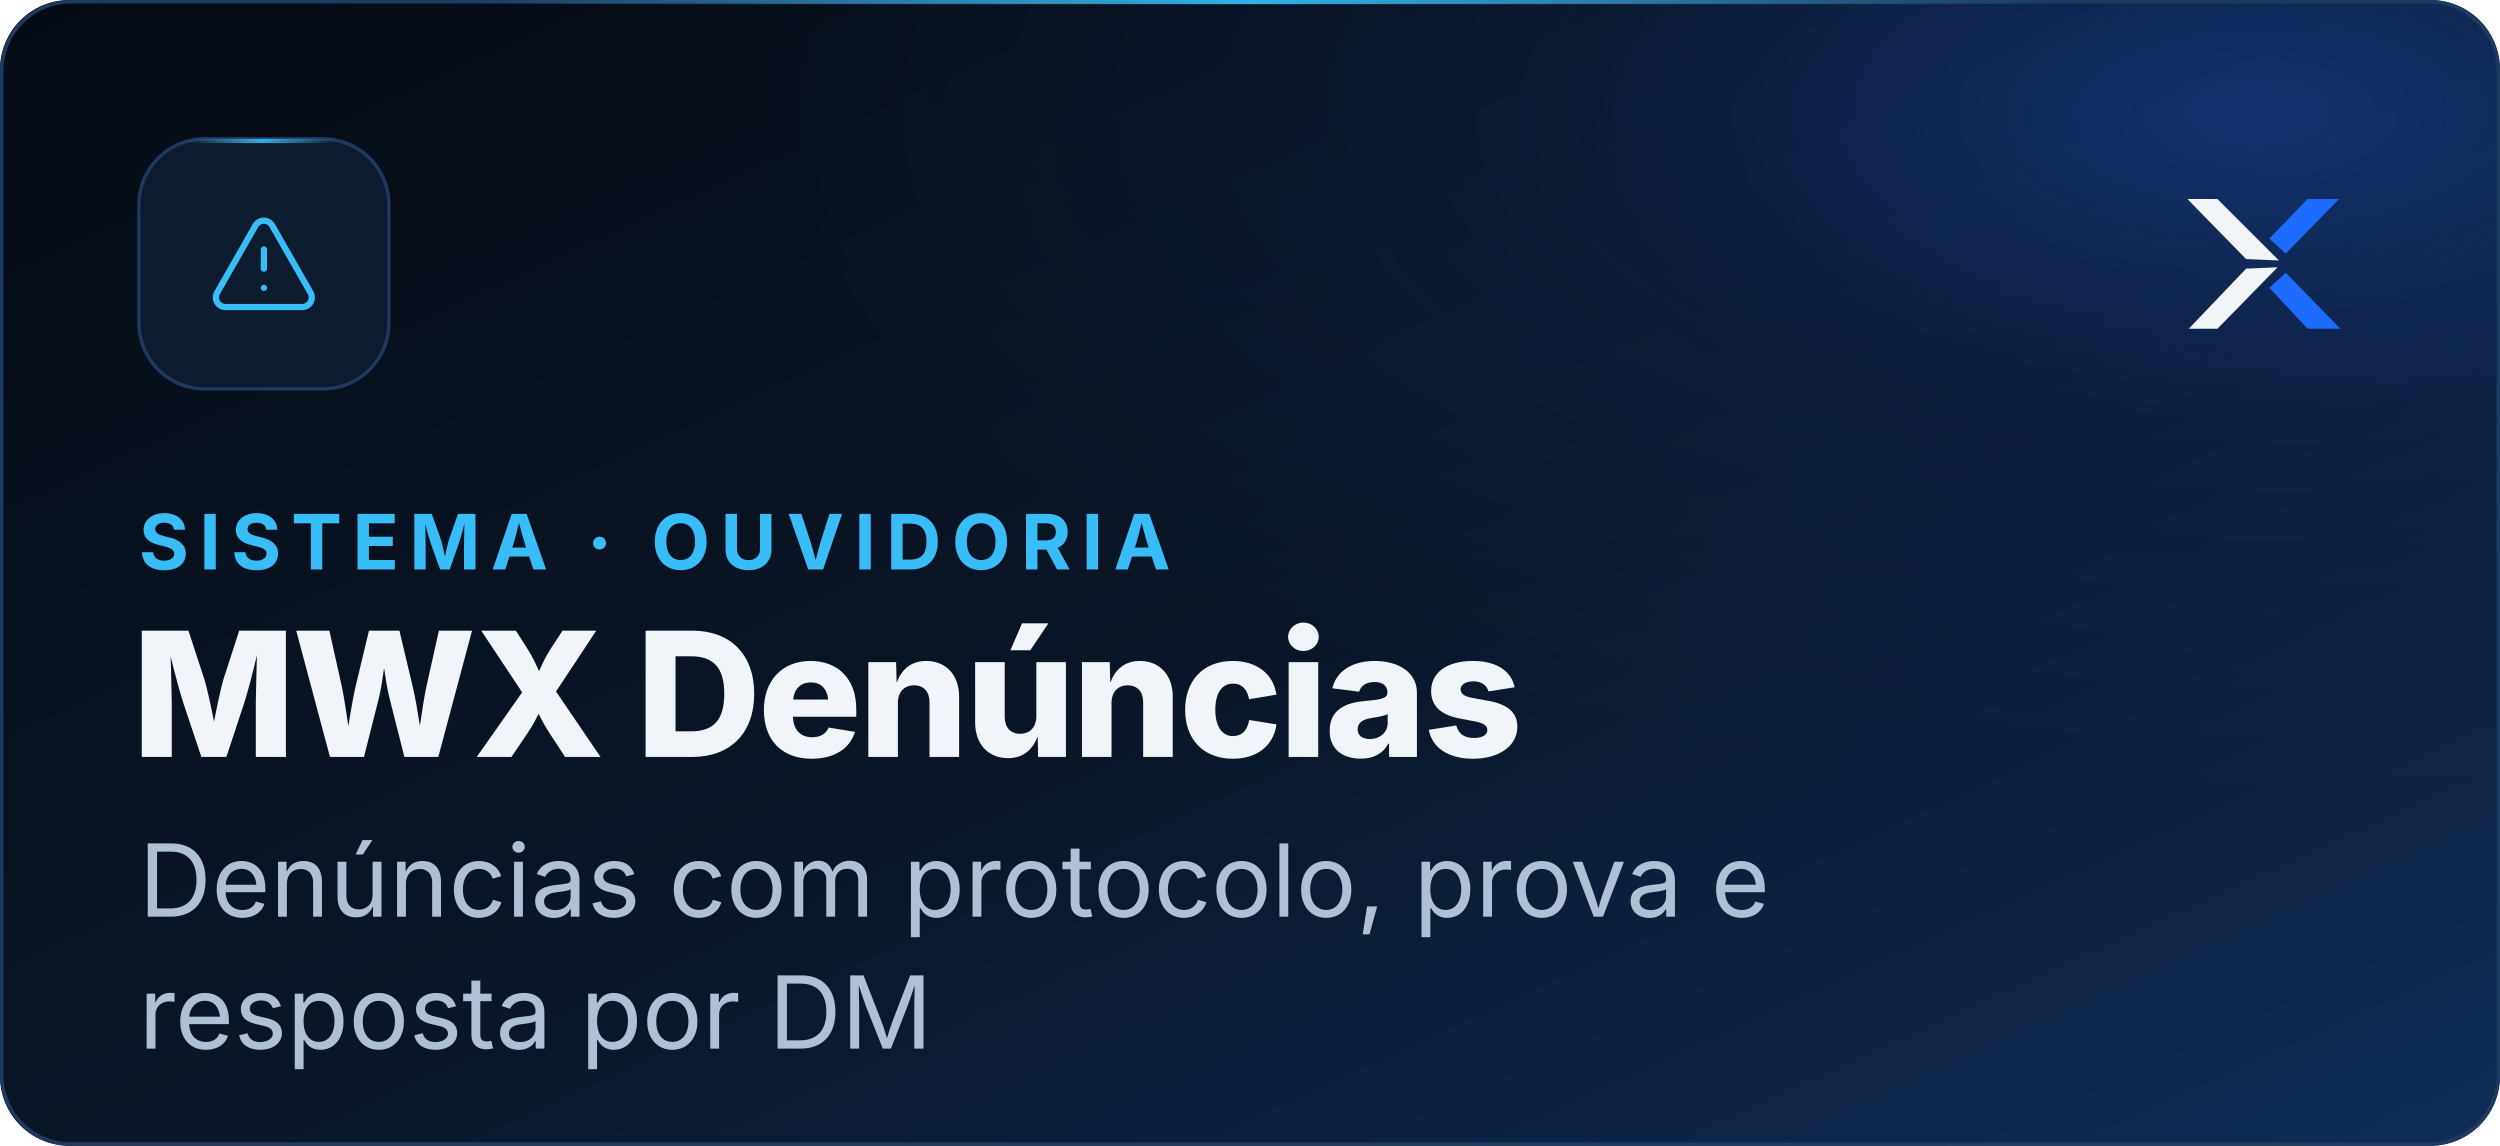
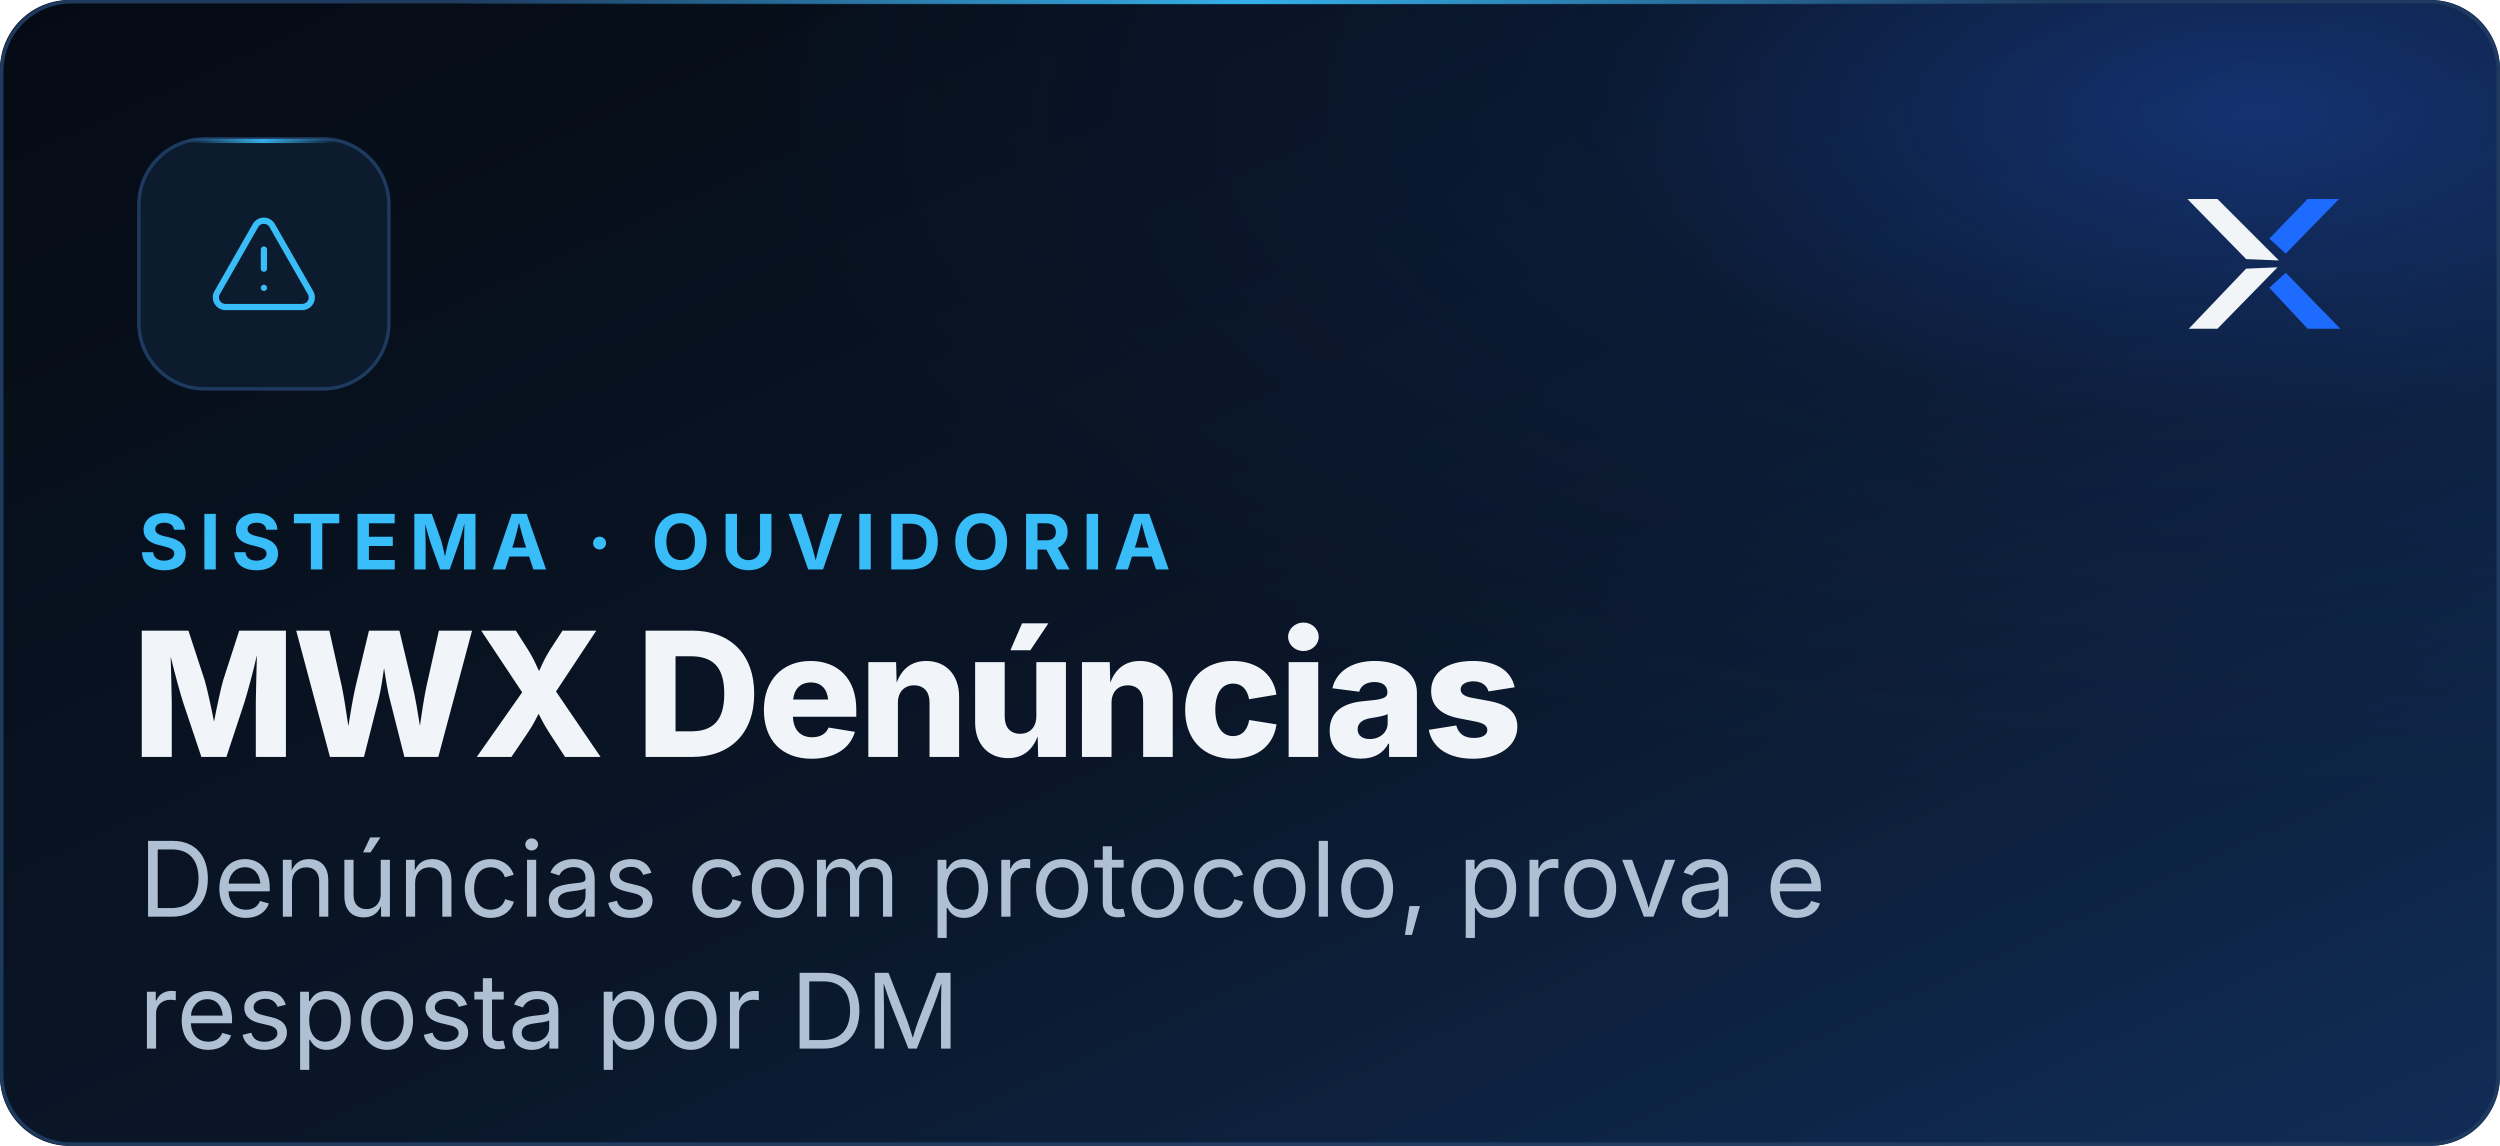
<svg xmlns="http://www.w3.org/2000/svg" width="720" height="330" viewBox="0 0 720 330" role="img" aria-label="MWX Denúncias — Denúncias com protocolo, prova e resposta por DM" font-family="'Segoe UI', 'Inter', 'Helvetica Neue', Arial, sans-serif">
  <defs>
    <linearGradient id="bgdmdenuncias" x1="0" y1="0" x2="1" y2="1">
      <stop offset="0" stop-color="#050B14" />
      <stop offset=".55" stop-color="#0A1628" />
      <stop offset="1" stop-color="#102D58" />
    </linearGradient>
    <radialGradient id="glowdmdenuncias" cx="0.9" cy="0.1" r=".6">
      <stop offset="0" stop-color="#2563EB" stop-opacity=".38" />
      <stop offset=".45" stop-color="#2563EB" stop-opacity=".08" />
      <stop offset="1" stop-color="#2563EB" stop-opacity="0" />
    </radialGradient>
    <linearGradient id="edgedmdenuncias" x1="0" y1="0" x2="1" y2="0">
      <stop offset="0" stop-color="#38BDF8" stop-opacity="0" />
      <stop offset=".5" stop-color="#38BDF8" stop-opacity=".9" />
      <stop offset="1" stop-color="#38BDF8" stop-opacity="0" />
    </linearGradient>
    <clipPath id="clipdmdenuncias">
      <rect width="720" height="330" rx="20" />
    </clipPath>
  </defs>
  <g clip-path="url(#clipdmdenuncias)">
    <rect width="720" height="330" fill="url(#bgdmdenuncias)" />
    <rect width="720" height="330" fill="url(#glowdmdenuncias)" />
  </g>
  <rect x=".5" y=".5" width="719" height="329" rx="20" fill="none" stroke="#1E3A5F" />
  <rect x="130" y="0" width="461" height="1.2" fill="url(#edgedmdenuncias)" />
  <rect x="40" y="40" width="72" height="72" rx="19" fill="#0D1B2E" stroke="#1E3A5F" />
  <rect x="54" y="40" width="43" height="1.2" fill="url(#edgedmdenuncias)" />
  <g transform="translate(59.44 59.44) scale(1.38)" fill="none" stroke="#38BDF8" stroke-width="1.30" stroke-linecap="round" stroke-linejoin="round" color="#38BDF8">
    <path d="m21.73 18-8-14a2 2 0 0 0-3.48 0l-8 14A2 2 0 0 0 4 21h16a2 2 0 0 0 1.73-3" />
    <path d="M12 9v4" />
    <path d="M12 17h.01" />
  </g>
  <g transform="translate(628 55.34) scale(0.3934)">
    <g fill="#F2F5F8">
      <path d="M 71,55 L 48,56 L 6,100 L 27,100 Z" />
      <path d="M 5,5 L 48,49 L 72,50 L 27,5 Z" />
    </g>
    <g fill="#1E6BFF">
      <path d="M 65,70 L 93,100 L 117,100 L 77,59 Z" />
      <path d="M 116,5 L 93,5 L 65,34 L 77,45 Z" />
    </g>
  </g>
  <text x="40" y="164" fill="#38BDF8" font-size="22" font-weight="700" letter-spacing="3">SISTEMA · OUVIDORIA</text>
  <text x="38" y="218" fill="#F1F5F9" font-size="50" font-weight="800" letter-spacing="-1">MWX Denúncias</text>
-   <text x="40" y="264.0" fill="#B0C0D4" font-size="29" font-weight="400" text-anchor="start">Denúncias com protocolo, prova e</text>
-   <text x="40" y="302.0" fill="#B0C0D4" font-size="29" font-weight="400" text-anchor="start">resposta por DM</text>
+   <text x="40" y="264.0" fill="#B0C0D4" font-size="30" font-weight="400" text-anchor="start">Denúncias com protocolo, prova e</text>
+   <text x="40" y="302.0" fill="#B0C0D4" font-size="30" font-weight="400" text-anchor="start">resposta por DM</text>
</svg>
